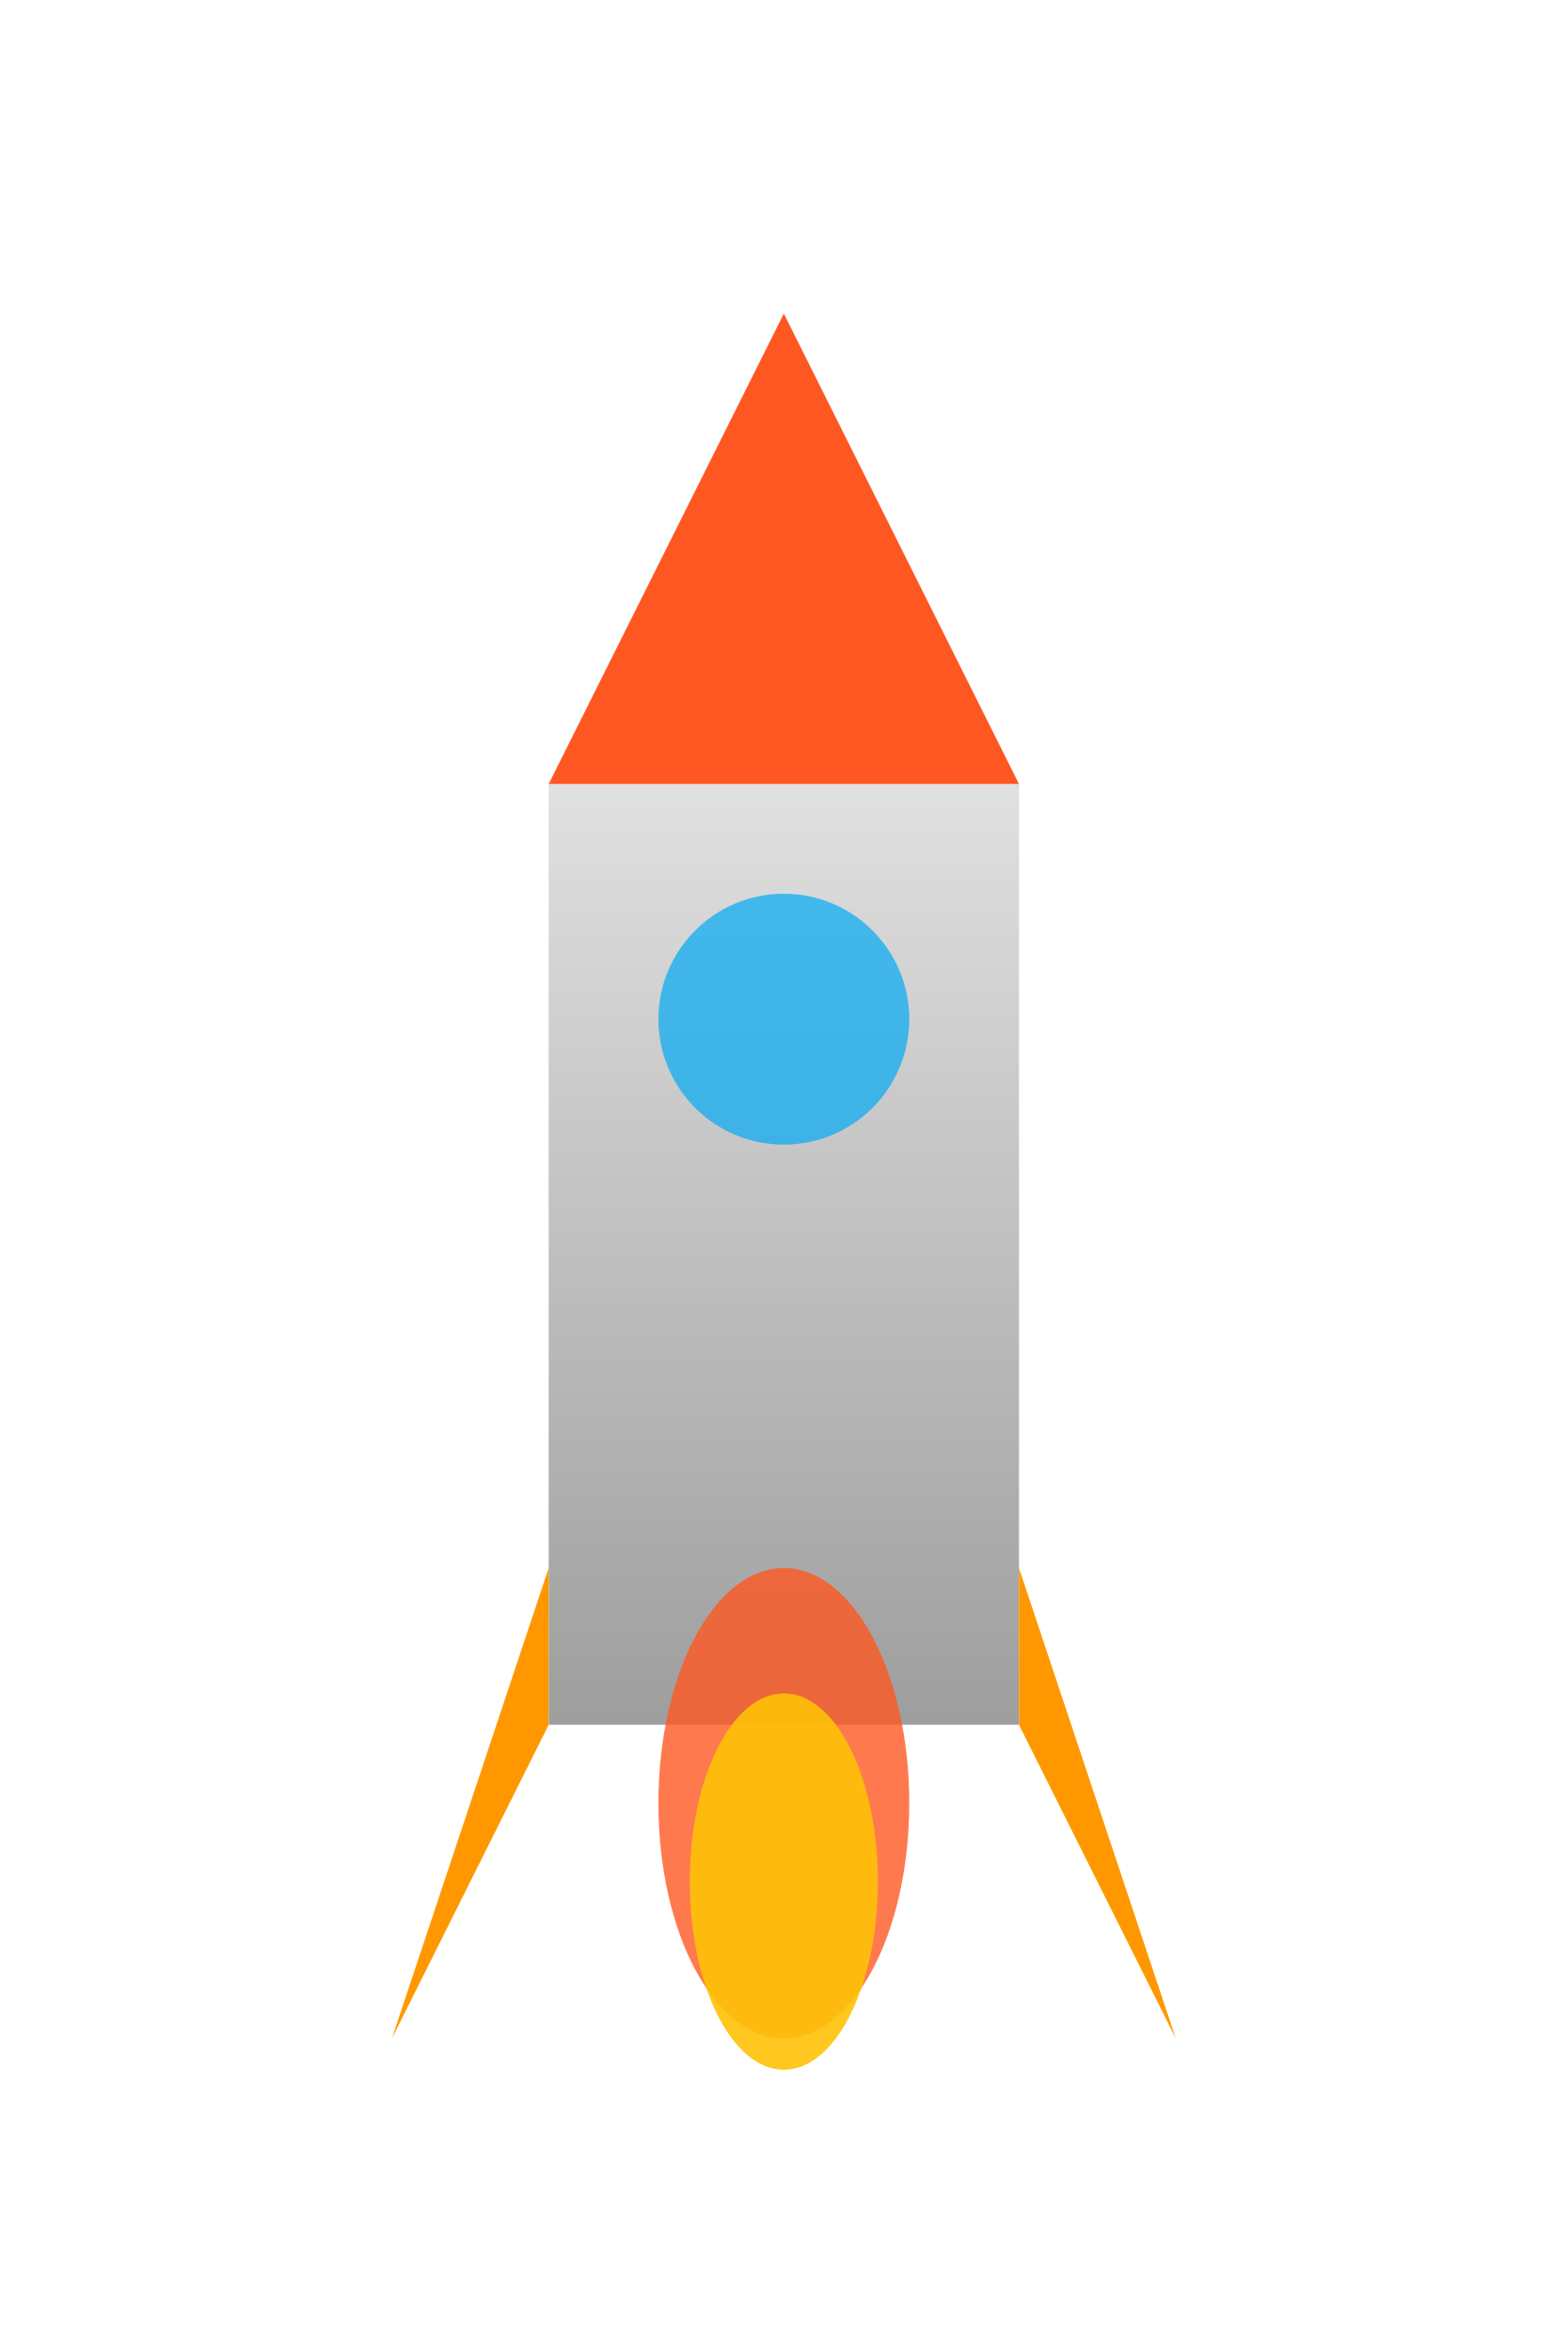
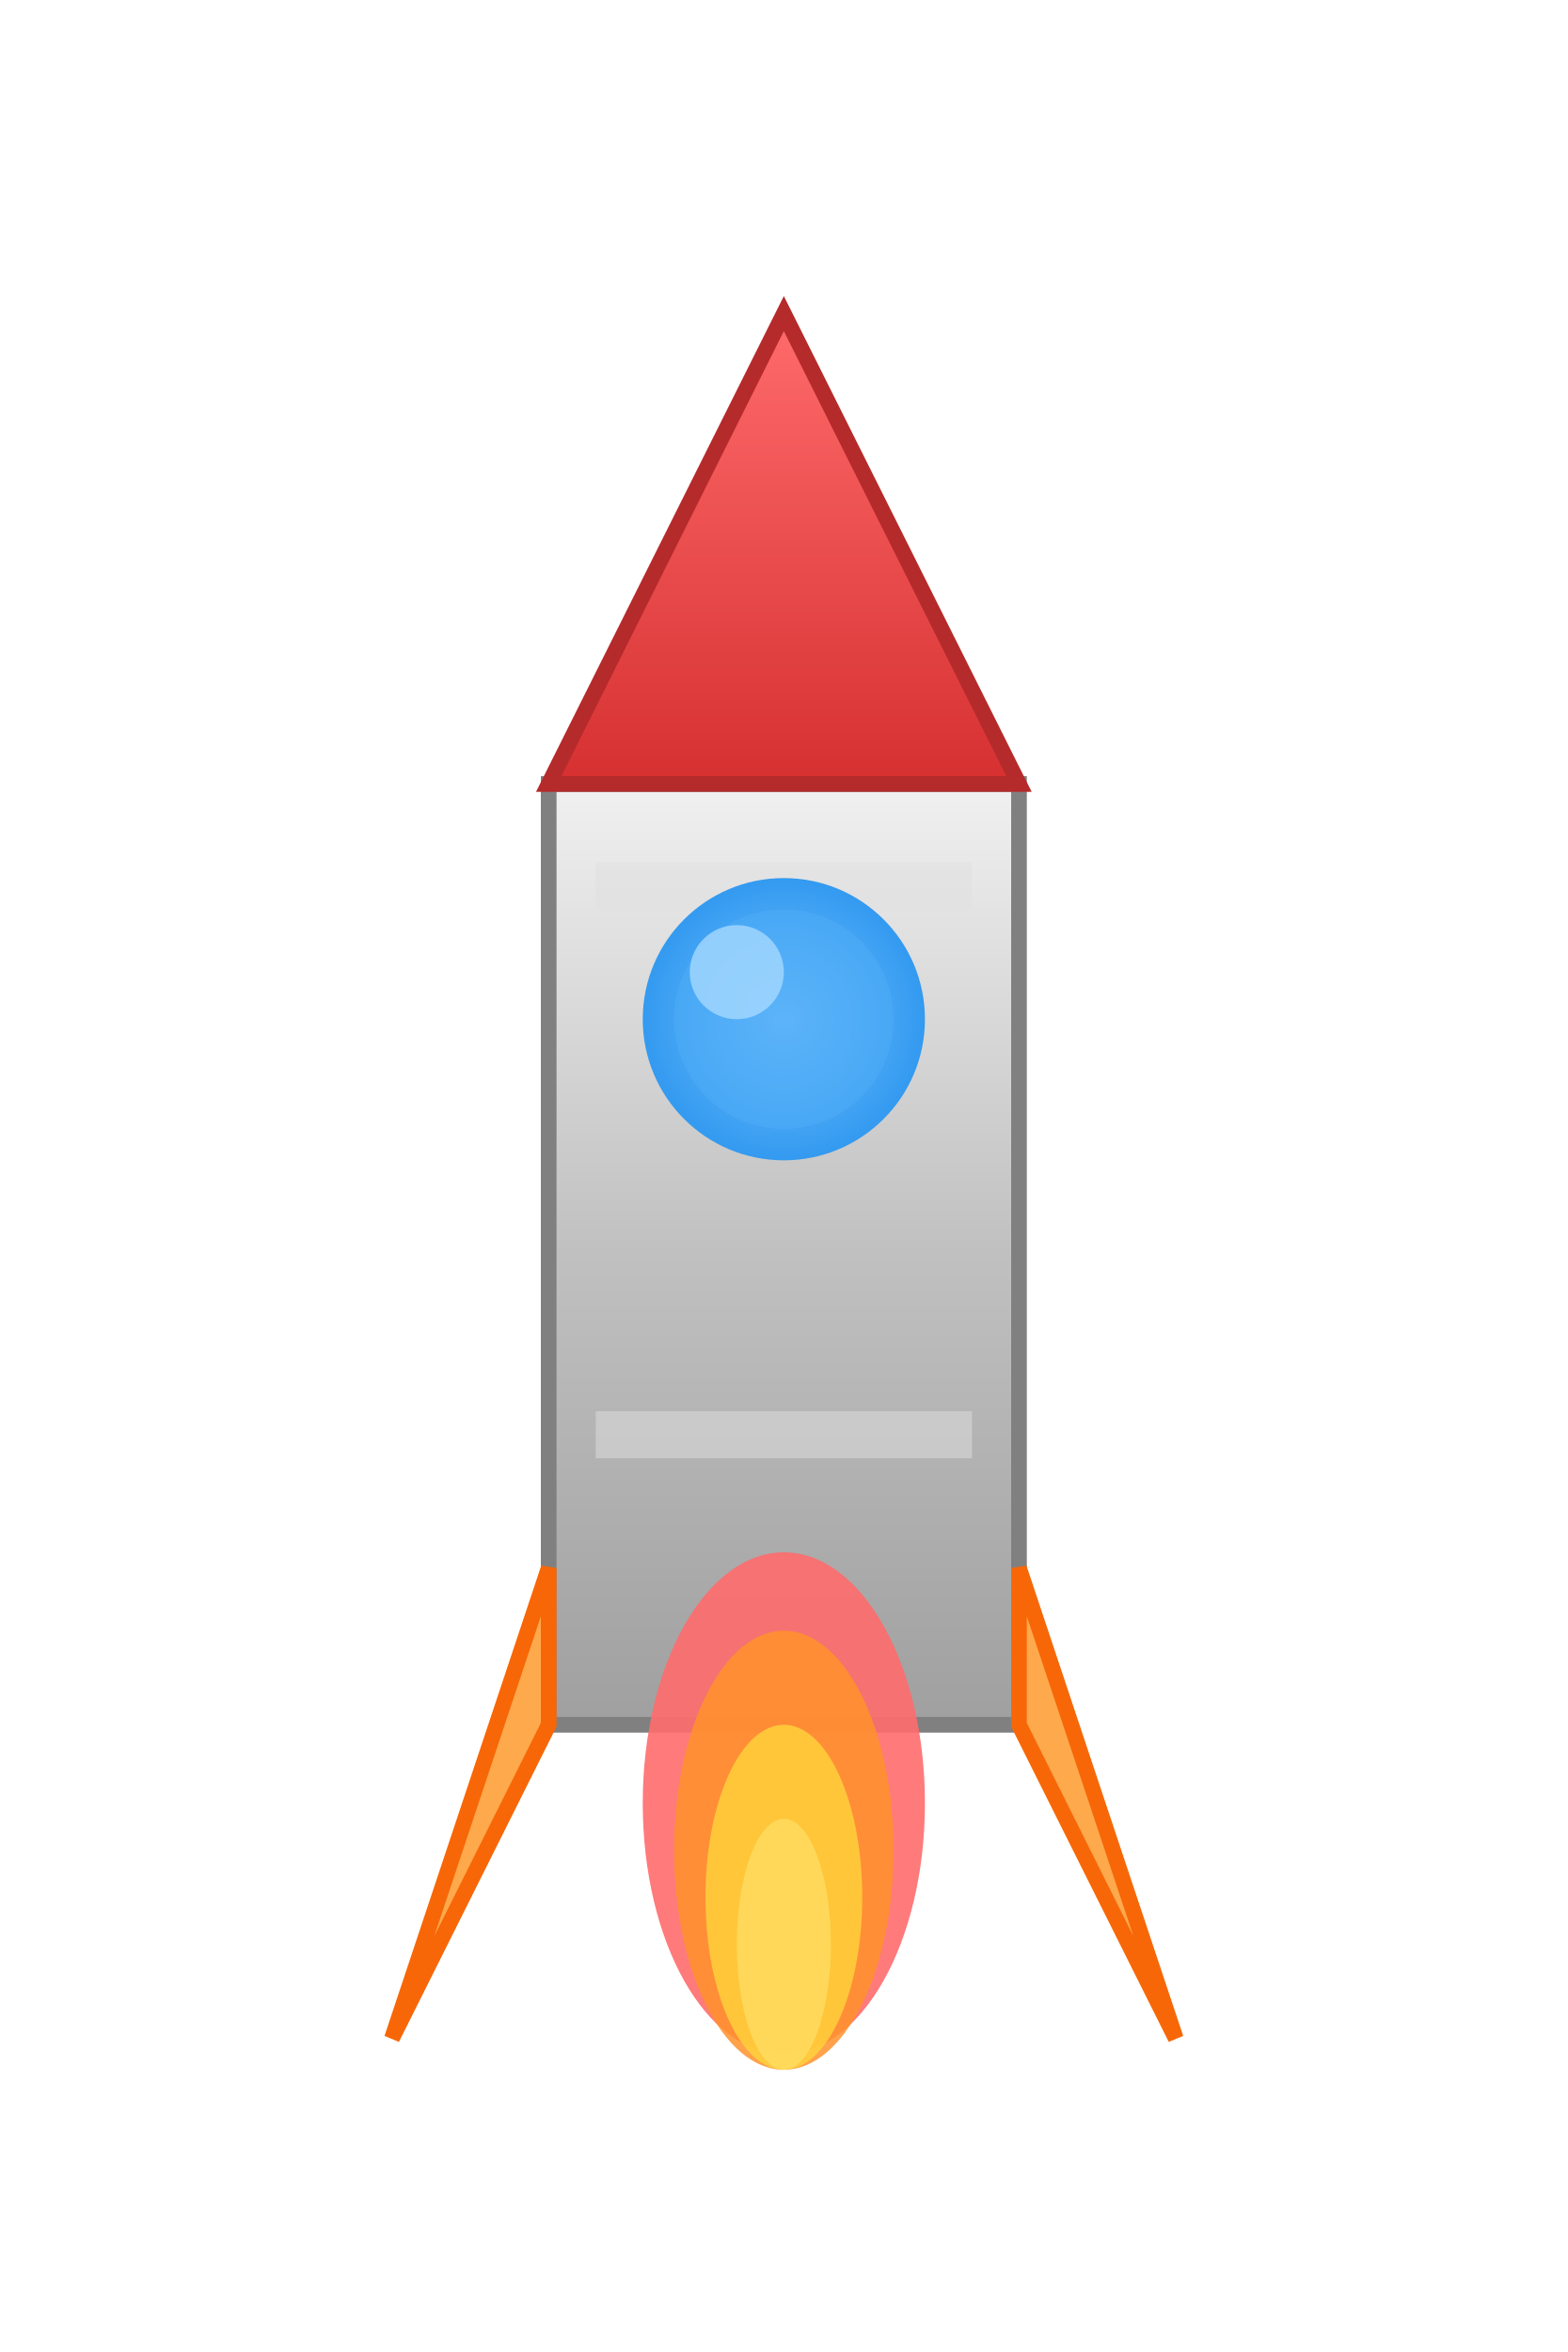
<svg xmlns="http://www.w3.org/2000/svg" viewBox="0 0 100 150">
  <defs>
    <linearGradient id="rocketGradient" x1="0%" y1="0%" x2="0%" y2="100%">
-       <stop offset="0%" style="stop-color:#e0e0e0;stop-opacity:1" />
-       <stop offset="100%" style="stop-color:#9e9e9e;stop-opacity:1" />
+       <stop offset="0%" style="stop-color:#f0f0f0;stop-opacity:1" />
+       <stop offset="50%" style="stop-color:#c0c0c0;stop-opacity:1" />
+       <stop offset="100%" style="stop-color:#a0a0a0;stop-opacity:1" />
    </linearGradient>
+     <linearGradient id="noseGradient" x1="0%" y1="0%" x2="0%" y2="100%">
+       <stop offset="0%" style="stop-color:#ff6b6b;stop-opacity:1" />
+       <stop offset="100%" style="stop-color:#d63031;stop-opacity:1" />
+     </linearGradient>
+     <radialGradient id="windowGlow">
+       <stop offset="0%" style="stop-color:#74c0fc;stop-opacity:1" />
+       <stop offset="100%" style="stop-color:#339af0;stop-opacity:1" />
+     </radialGradient>
  </defs>
-   <rect x="35" y="50" width="30" height="60" fill="url(#rocketGradient)" />
-   <path d="M 35,50 L 50,20 L 65,50 Z" fill="#ff5722" />
-   <circle cx="50" cy="65" r="8" fill="#03a9f4" opacity="0.7" />
-   <path d="M 35,100 L 25,130 L 35,110 Z" fill="#ff9800" />
-   <path d="M 65,100 L 75,130 L 65,110 Z" fill="#ff9800" />
-   <ellipse cx="50" cy="115" rx="8" ry="15" fill="#ff5722" opacity="0.8" />
-   <ellipse cx="50" cy="120" rx="6" ry="12" fill="#ffc107" opacity="0.9" />
+   <rect x="35" y="50" width="30" height="60" fill="url(#rocketGradient)" stroke="#808080" stroke-width="1" />
+   <rect x="38" y="55" width="24" height="3" fill="#e0e0e0" opacity="0.5" />
+   <rect x="38" y="90" width="24" height="3" fill="#e0e0e0" opacity="0.5" />
+   <path d="M 35,50 L 50,20 L 65,50 Z" fill="url(#noseGradient)" stroke="#b52a2a" stroke-width="1" />
+   <circle cx="50" cy="65" r="9" fill="url(#windowGlow)" />
+   <circle cx="50" cy="65" r="7" fill="#4dabf7" opacity="0.6" />
+   <circle cx="47" cy="62" r="3" fill="#a5d8ff" opacity="0.8" />
+   <path d="M 35,100 L 25,130 L 35,110 Z" fill="#ffa94d" stroke="#f76707" stroke-width="1" />
+   <path d="M 65,100 L 75,130 L 65,110 Z" fill="#ffa94d" stroke="#f76707" stroke-width="1" />
+   <ellipse cx="50" cy="115" rx="9" ry="16" fill="#ff6b6b" opacity="0.9" />
+   <ellipse cx="50" cy="118" rx="7" ry="14" fill="#ff922b" opacity="0.85" />
+   <ellipse cx="50" cy="121" rx="5" ry="11" fill="#ffd43b" opacity="0.8" />
+   <ellipse cx="50" cy="124" rx="3" ry="8" fill="#ffe066" opacity="0.7" />
</svg>
